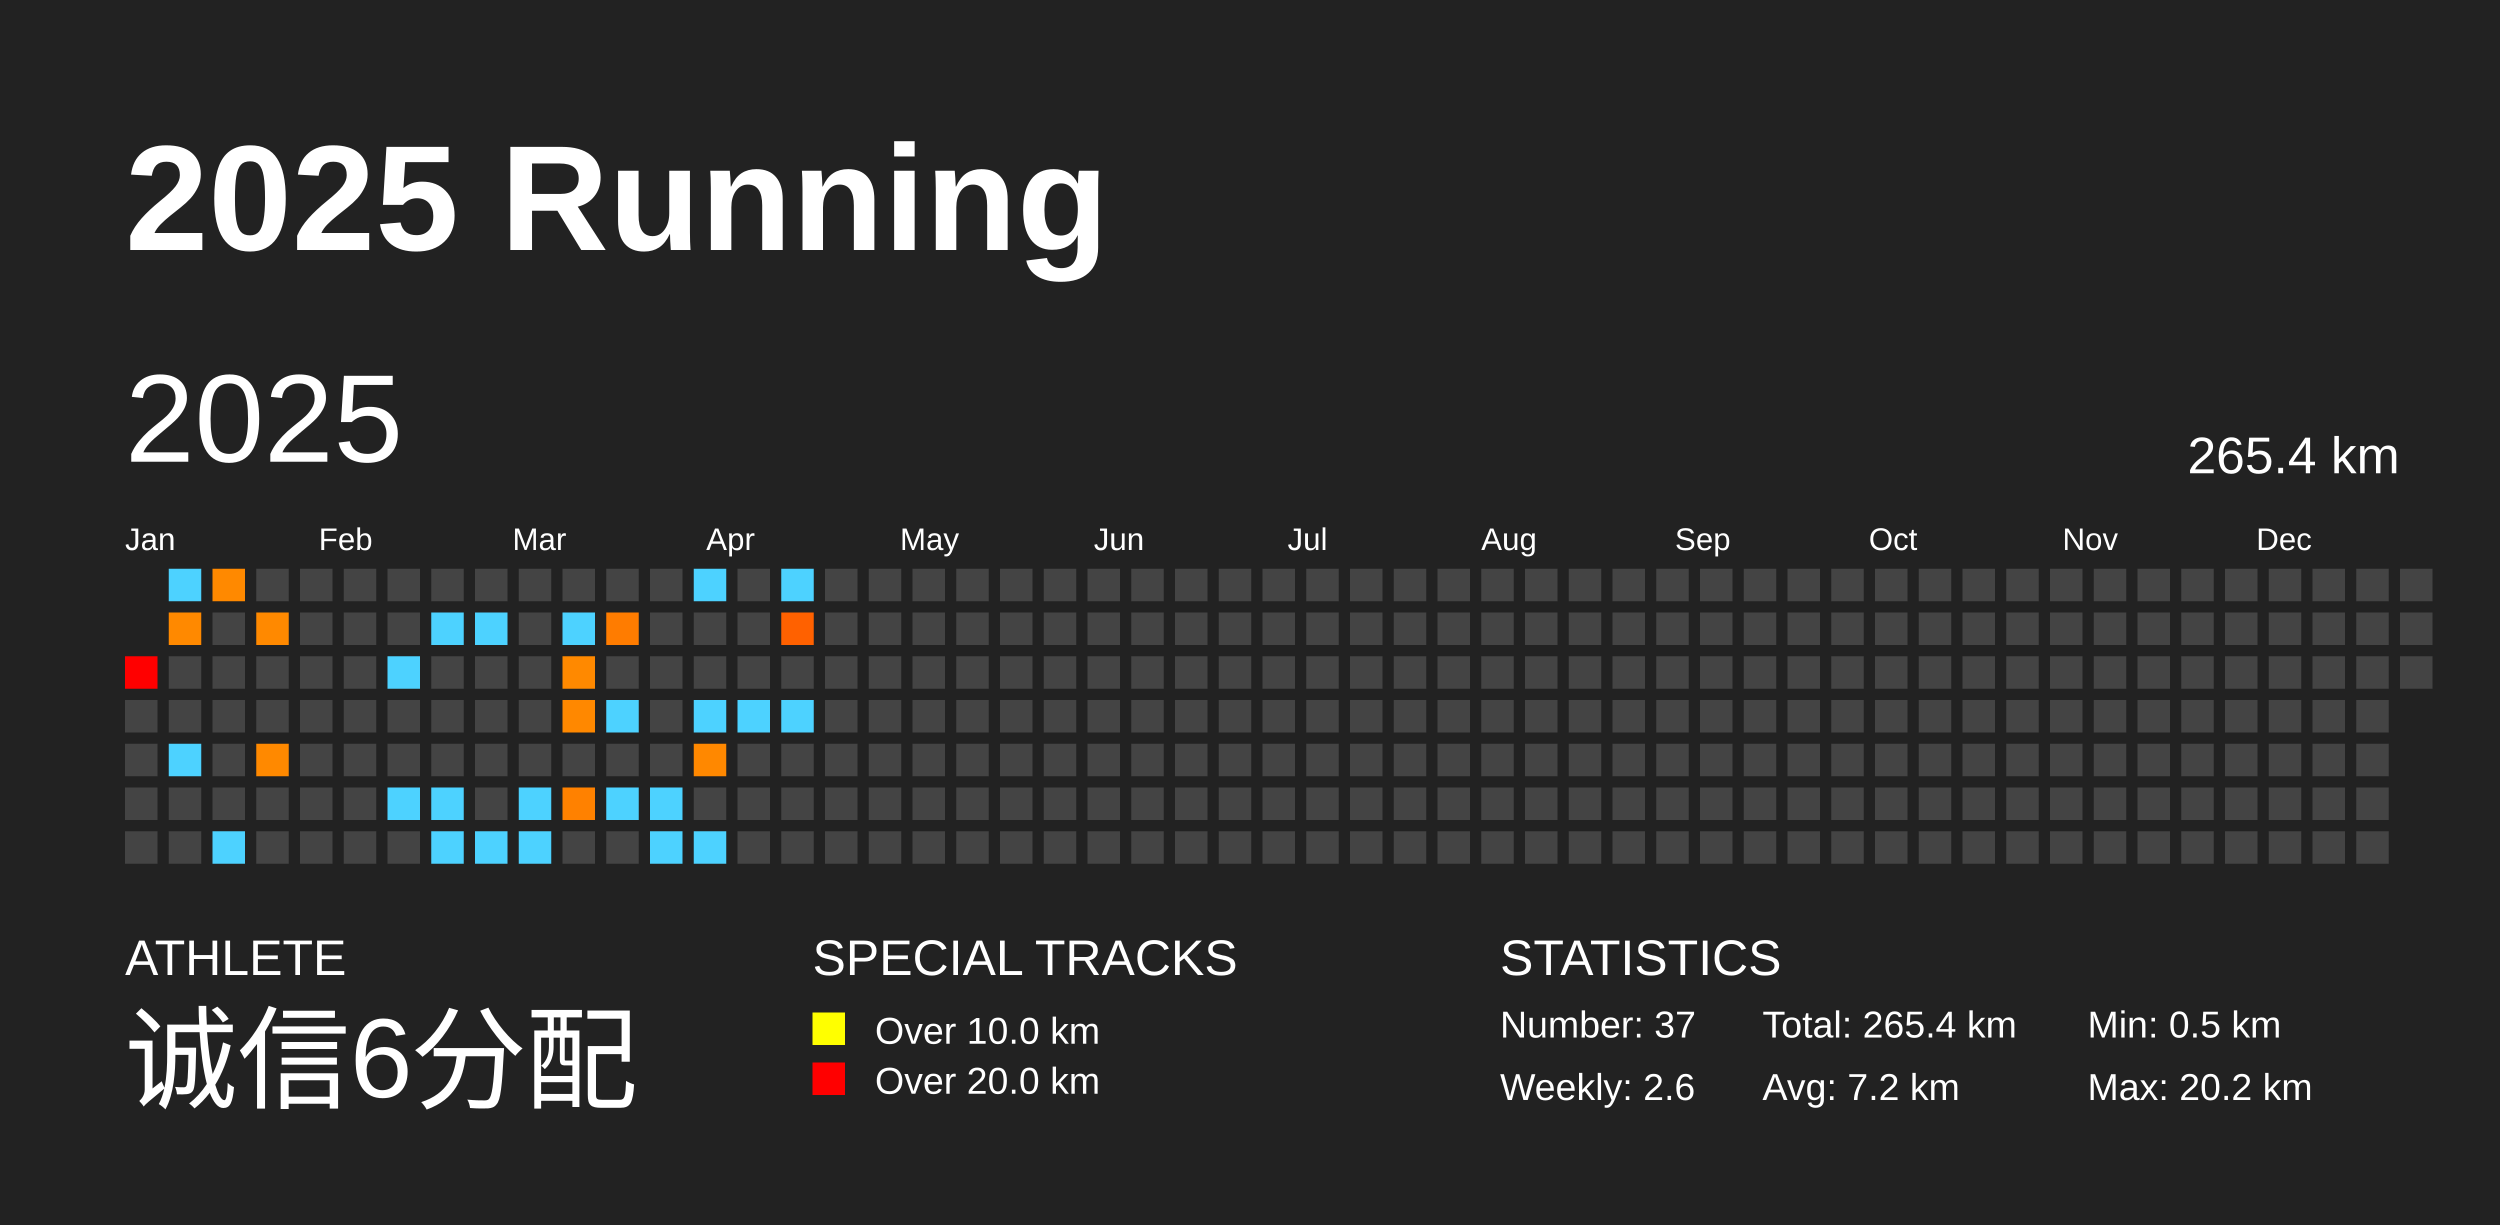
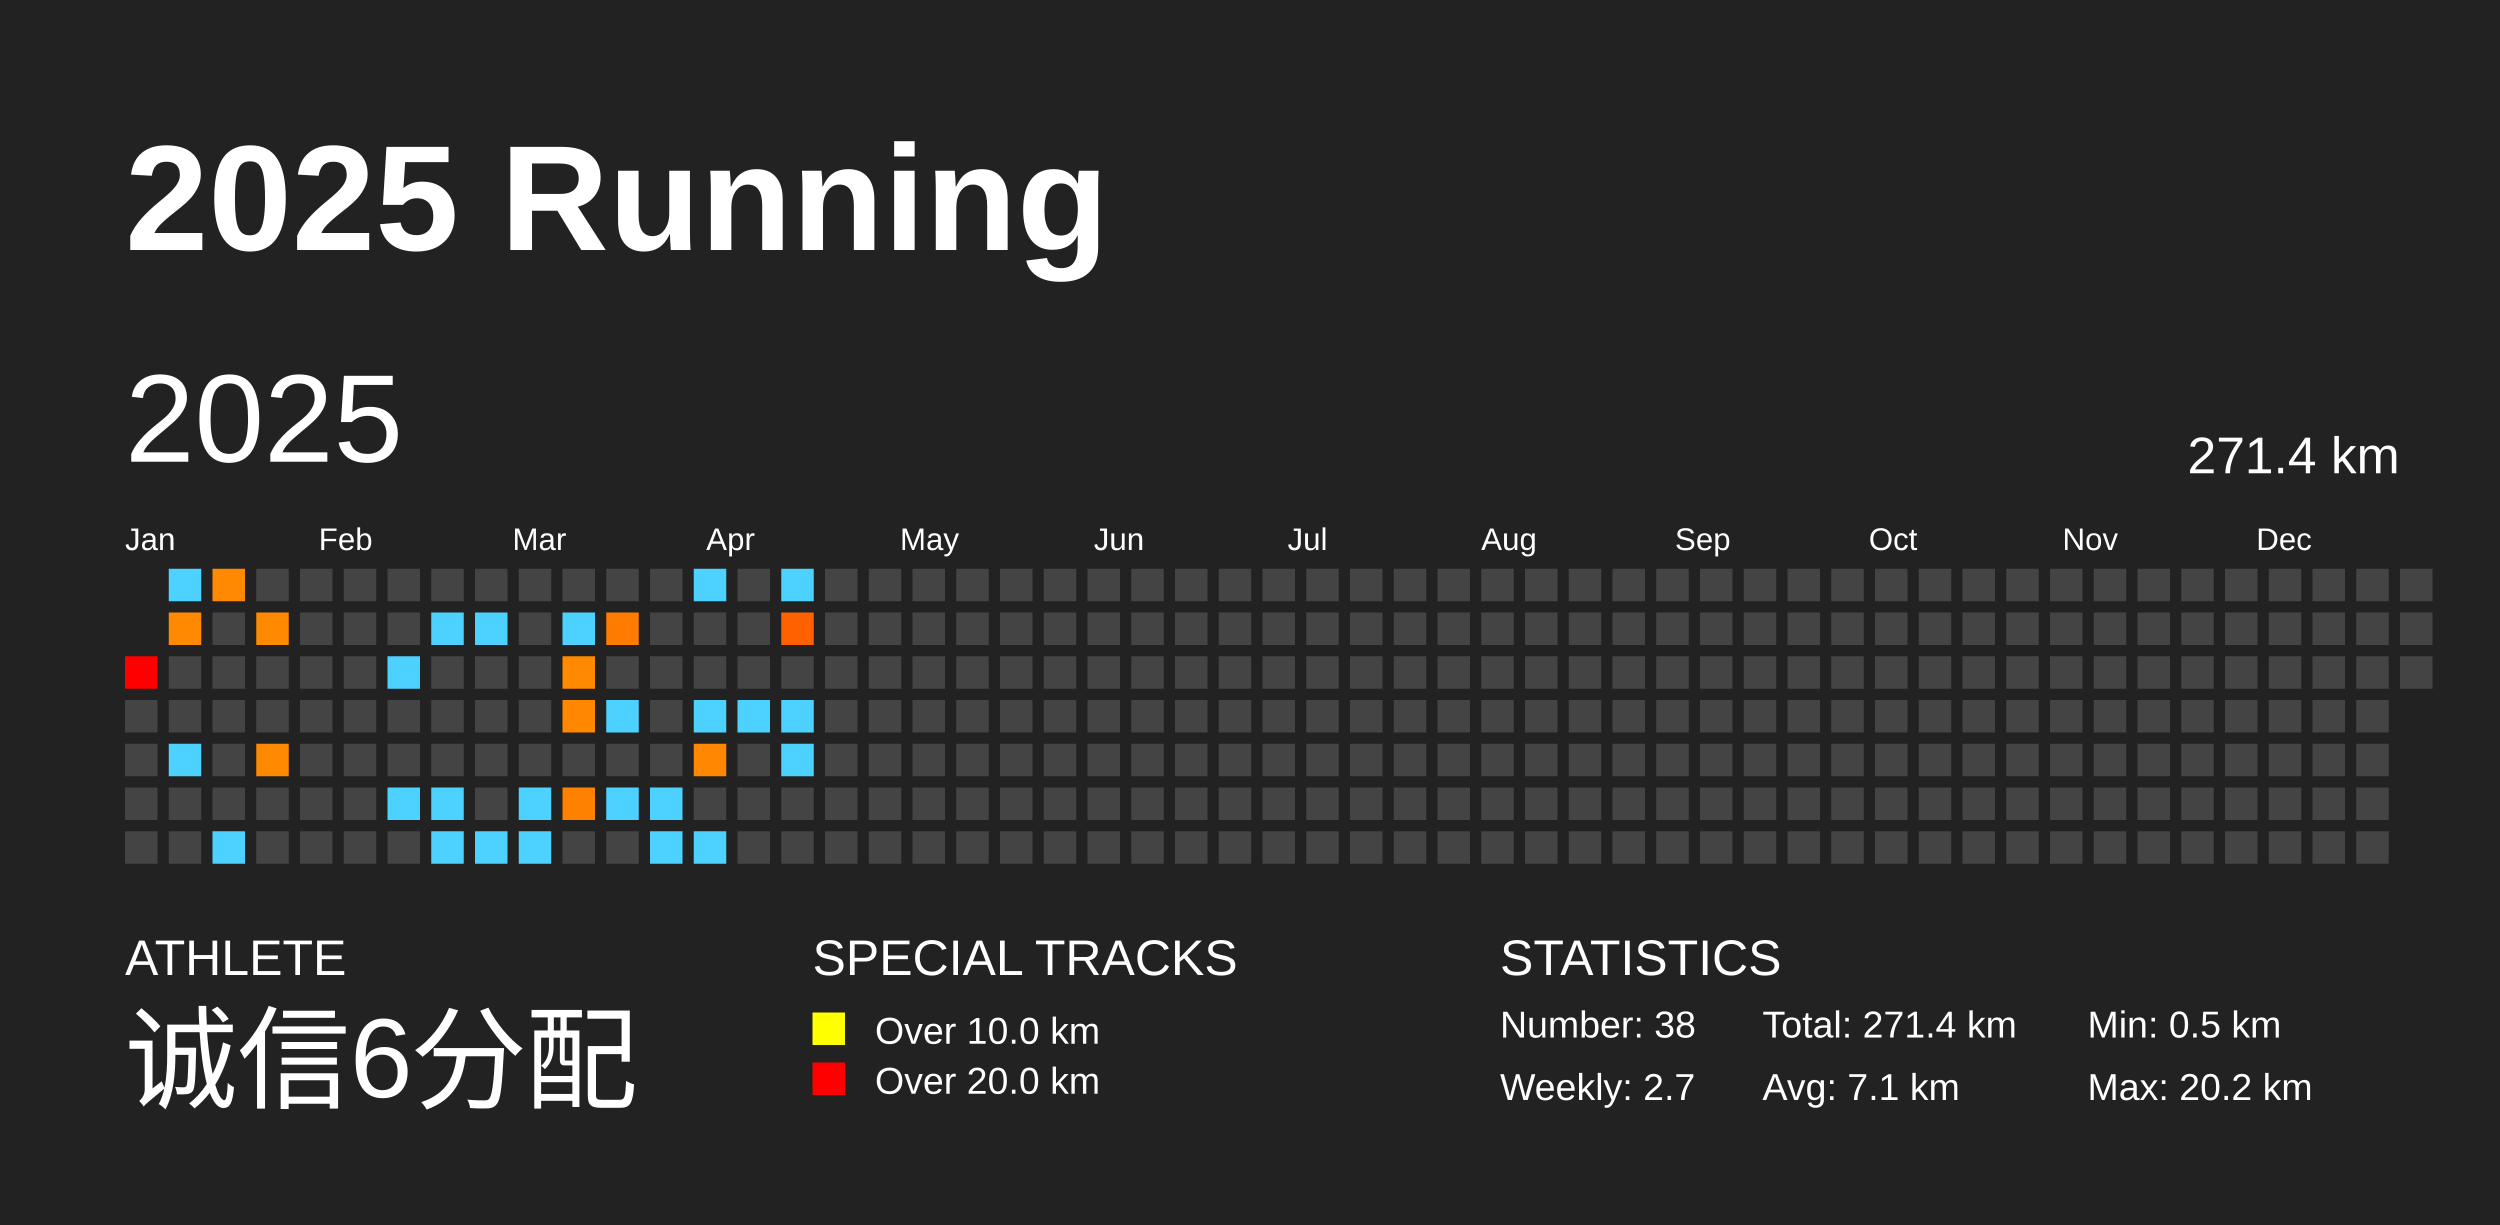
<svg xmlns="http://www.w3.org/2000/svg" baseProfile="full" height="98mm" version="1.1" viewBox="0,0,200,98" width="200mm">
  <defs />
  <rect fill="#222222" height="98" width="200" x="0" y="0" />
  <text fill="#FFFFFF" style="font-size:12px; font-family:Arial; font-weight:bold;" x="10" y="20">2025 Running</text>
  <text fill="#FFFFFF" style="font-size:4px; font-family:Arial" x="10" y="78">ATHLETE</text>
  <text fill="#FFFFFF" style="font-size:9px; font-family:Arial" x="10" y="88">诚信6分配</text>
  <text fill="#FFFFFF" style="font-size:4px; font-family:Arial" x="65" y="78">SPECIAL TRACKS</text>
  <rect fill="yellow" height="2.6" width="2.6" x="65" y="81" />
  <text fill="#FFFFFF" style="font-size:3px; font-family:Arial" x="70" y="83.5">Over 10.0 km</text>
  <rect fill="red" height="2.6" width="2.6" x="65" y="85" />
  <text fill="#FFFFFF" style="font-size:3px; font-family:Arial" x="70" y="87.5">Over 20.0 km</text>
  <text fill="#FFFFFF" style="font-size:4px; font-family:Arial" x="120" y="78">STATISTICS</text>
-   <text fill="#FFFFFF" style="font-size:3px; font-family:Arial" x="120" y="83">Number: 37</text>
-   <text fill="#FFFFFF" style="font-size:3px; font-family:Arial" x="120" y="88">Weekly: 2.6</text>
-   <text fill="#FFFFFF" style="font-size:3px; font-family:Arial" x="141" y="83">Total: 265.4 km</text>
-   <text fill="#FFFFFF" style="font-size:3px; font-family:Arial" x="141" y="88">Avg: 7.2 km</text>
+   <text fill="#FFFFFF" style="font-size:3px; font-family:Arial" x="120" y="83">Number: 38</text>
+   <text fill="#FFFFFF" style="font-size:3px; font-family:Arial" x="120" y="88">Weekly: 2.7</text>
+   <text fill="#FFFFFF" style="font-size:3px; font-family:Arial" x="141" y="83">Total: 271.4 km</text>
+   <text fill="#FFFFFF" style="font-size:3px; font-family:Arial" x="141" y="88">Avg: 7.1 km</text>
  <text fill="#FFFFFF" style="font-size:3px; font-family:Arial" x="167" y="83">Min: 0.5 km</text>
  <text fill="#FFFFFF" style="font-size:3px; font-family:Arial" x="167" y="88">Max: 20.2 km</text>
  <text dominant-baseline="hanging" fill="#FFFFFF" style="font-size:10.0px; font-family:Arial;" x="10" y="30">2025</text>
-   <text dominant-baseline="hanging" fill="#FFFFFF" style="font-size:4.125px; font-family:Arial;" x="175" y="35">265.4 km</text>
+   <text dominant-baseline="hanging" fill="#FFFFFF" style="font-size:4.125px; font-family:Arial;" x="175" y="35">271.4 km</text>
  <text fill="#FFFFFF" style="font-size:2.5px; font-family:Arial" x="10.0" y="44">Jan</text>
  <text fill="#FFFFFF" style="font-size:2.5px; font-family:Arial" x="25.5" y="44">Feb</text>
  <text fill="#FFFFFF" style="font-size:2.5px; font-family:Arial" x="41.0" y="44">Mar</text>
  <text fill="#FFFFFF" style="font-size:2.5px; font-family:Arial" x="56.5" y="44">Apr</text>
  <text fill="#FFFFFF" style="font-size:2.5px; font-family:Arial" x="72.0" y="44">May</text>
  <text fill="#FFFFFF" style="font-size:2.5px; font-family:Arial" x="87.5" y="44">Jun</text>
  <text fill="#FFFFFF" style="font-size:2.5px; font-family:Arial" x="103.0" y="44">Jul</text>
  <text fill="#FFFFFF" style="font-size:2.5px; font-family:Arial" x="118.5" y="44">Aug</text>
  <text fill="#FFFFFF" style="font-size:2.5px; font-family:Arial" x="134.0" y="44">Sep</text>
  <text fill="#FFFFFF" style="font-size:2.5px; font-family:Arial" x="149.5" y="44">Oct</text>
  <text fill="#FFFFFF" style="font-size:2.5px; font-family:Arial" x="165.0" y="44">Nov</text>
  <text fill="#FFFFFF" style="font-size:2.5px; font-family:Arial" x="180.5" y="44">Dec</text>
  <rect fill="red" height="2.6" width="2.6" x="10.0" y="52.5" />
  <rect fill="#444444" height="2.6" width="2.6" x="10.0" y="56.0" />
  <rect fill="#444444" height="2.6" width="2.6" x="10.0" y="59.5" />
  <rect fill="#444444" height="2.6" width="2.6" x="10.0" y="63.0" />
  <rect fill="#444444" height="2.6" width="2.6" x="10.0" y="66.5" />
  <rect fill="#4dd2ff" height="2.6" width="2.6" x="13.5" y="45.5" />
  <rect fill="#ff8900" height="2.6" width="2.6" x="13.5" y="49.0" />
  <rect fill="#444444" height="2.6" width="2.6" x="13.5" y="52.5" />
  <rect fill="#444444" height="2.6" width="2.6" x="13.5" y="56.0" />
  <rect fill="#4dd2ff" height="2.6" width="2.6" x="13.5" y="59.5" />
  <rect fill="#444444" height="2.6" width="2.6" x="13.5" y="63.0" />
  <rect fill="#444444" height="2.6" width="2.6" x="13.5" y="66.5" />
  <rect fill="#ff8900" height="2.6" width="2.6" x="17.0" y="45.5" />
  <rect fill="#444444" height="2.6" width="2.6" x="17.0" y="49.0" />
  <rect fill="#444444" height="2.6" width="2.6" x="17.0" y="52.5" />
  <rect fill="#444444" height="2.6" width="2.6" x="17.0" y="56.0" />
  <rect fill="#444444" height="2.6" width="2.6" x="17.0" y="59.5" />
  <rect fill="#444444" height="2.6" width="2.6" x="17.0" y="63.0" />
  <rect fill="#4dd2ff" height="2.6" width="2.6" x="17.0" y="66.5" />
  <rect fill="#444444" height="2.6" width="2.6" x="20.5" y="45.5" />
  <rect fill="#ff8900" height="2.6" width="2.6" x="20.5" y="49.0" />
  <rect fill="#444444" height="2.6" width="2.6" x="20.5" y="52.5" />
  <rect fill="#444444" height="2.6" width="2.6" x="20.5" y="56.0" />
  <rect fill="#ff8900" height="2.6" width="2.6" x="20.5" y="59.5" />
  <rect fill="#444444" height="2.6" width="2.6" x="20.5" y="63.0" />
  <rect fill="#444444" height="2.6" width="2.6" x="20.5" y="66.5" />
  <rect fill="#444444" height="2.6" width="2.6" x="24.0" y="45.5" />
  <rect fill="#444444" height="2.6" width="2.6" x="24.0" y="49.0" />
  <rect fill="#444444" height="2.6" width="2.6" x="24.0" y="52.5" />
  <rect fill="#444444" height="2.6" width="2.6" x="24.0" y="56.0" />
  <rect fill="#444444" height="2.6" width="2.6" x="24.0" y="59.5" />
  <rect fill="#444444" height="2.6" width="2.6" x="24.0" y="63.0" />
  <rect fill="#444444" height="2.6" width="2.6" x="24.0" y="66.5" />
  <rect fill="#444444" height="2.6" width="2.6" x="27.5" y="45.5" />
  <rect fill="#444444" height="2.6" width="2.6" x="27.5" y="49.0" />
  <rect fill="#444444" height="2.6" width="2.6" x="27.5" y="52.5" />
  <rect fill="#444444" height="2.6" width="2.6" x="27.5" y="56.0" />
  <rect fill="#444444" height="2.6" width="2.6" x="27.5" y="59.5" />
  <rect fill="#444444" height="2.6" width="2.6" x="27.5" y="63.0" />
  <rect fill="#444444" height="2.6" width="2.6" x="27.5" y="66.5" />
  <rect fill="#444444" height="2.6" width="2.6" x="31.0" y="45.5" />
  <rect fill="#444444" height="2.6" width="2.6" x="31.0" y="49.0" />
  <rect fill="#4dd2ff" height="2.6" width="2.6" x="31.0" y="52.5" />
  <rect fill="#444444" height="2.6" width="2.6" x="31.0" y="56.0" />
  <rect fill="#444444" height="2.6" width="2.6" x="31.0" y="59.5" />
  <rect fill="#4dd2ff" height="2.6" width="2.6" x="31.0" y="63.0" />
  <rect fill="#444444" height="2.6" width="2.6" x="31.0" y="66.5" />
  <rect fill="#444444" height="2.6" width="2.6" x="34.5" y="45.5" />
  <rect fill="#4dd2ff" height="2.6" width="2.6" x="34.5" y="49.0" />
  <rect fill="#444444" height="2.6" width="2.6" x="34.5" y="52.5" />
  <rect fill="#444444" height="2.6" width="2.6" x="34.5" y="56.0" />
  <rect fill="#444444" height="2.6" width="2.6" x="34.5" y="59.5" />
  <rect fill="#4dd2ff" height="2.6" width="2.6" x="34.5" y="63.0" />
  <rect fill="#4dd2ff" height="2.6" width="2.6" x="34.5" y="66.5" />
  <rect fill="#444444" height="2.6" width="2.6" x="38.0" y="45.5" />
  <rect fill="#4dd2ff" height="2.6" width="2.6" x="38.0" y="49.0" />
  <rect fill="#444444" height="2.6" width="2.6" x="38.0" y="52.5" />
  <rect fill="#444444" height="2.6" width="2.6" x="38.0" y="56.0" />
  <rect fill="#444444" height="2.6" width="2.6" x="38.0" y="59.5" />
  <rect fill="#444444" height="2.6" width="2.6" x="38.0" y="63.0" />
  <rect fill="#4dd2ff" height="2.6" width="2.6" x="38.0" y="66.5" />
  <rect fill="#444444" height="2.6" width="2.6" x="41.5" y="45.5" />
  <rect fill="#444444" height="2.6" width="2.6" x="41.5" y="49.0" />
  <rect fill="#444444" height="2.6" width="2.6" x="41.5" y="52.5" />
  <rect fill="#444444" height="2.6" width="2.6" x="41.5" y="56.0" />
  <rect fill="#444444" height="2.6" width="2.6" x="41.5" y="59.5" />
  <rect fill="#4dd2ff" height="2.6" width="2.6" x="41.5" y="63.0" />
  <rect fill="#4dd2ff" height="2.6" width="2.6" x="41.5" y="66.5" />
  <rect fill="#444444" height="2.6" width="2.6" x="45.0" y="45.5" />
  <rect fill="#4dd2ff" height="2.6" width="2.6" x="45.0" y="49.0" />
  <rect fill="#ff8900" height="2.6" width="2.6" x="45.0" y="52.5" />
  <rect fill="#ff8800" height="2.6" width="2.6" x="45.0" y="56.0" />
  <rect fill="#444444" height="2.6" width="2.6" x="45.0" y="59.5" />
  <rect fill="#ff8100" height="2.6" width="2.6" x="45.0" y="63.0" />
  <rect fill="#444444" height="2.6" width="2.6" x="45.0" y="66.5" />
  <rect fill="#444444" height="2.6" width="2.6" x="48.5" y="45.5" />
  <rect fill="#ff7c00" height="2.6" width="2.6" x="48.5" y="49.0" />
  <rect fill="#444444" height="2.6" width="2.6" x="48.5" y="52.5" />
  <rect fill="#4dd2ff" height="2.6" width="2.6" x="48.5" y="56.0" />
  <rect fill="#444444" height="2.6" width="2.6" x="48.5" y="59.5" />
  <rect fill="#4dd2ff" height="2.6" width="2.6" x="48.5" y="63.0" />
  <rect fill="#444444" height="2.6" width="2.6" x="48.5" y="66.5" />
  <rect fill="#444444" height="2.6" width="2.6" x="52.0" y="45.5" />
  <rect fill="#444444" height="2.6" width="2.6" x="52.0" y="49.0" />
  <rect fill="#444444" height="2.6" width="2.6" x="52.0" y="52.5" />
  <rect fill="#444444" height="2.6" width="2.6" x="52.0" y="56.0" />
  <rect fill="#444444" height="2.6" width="2.6" x="52.0" y="59.5" />
  <rect fill="#4dd2ff" height="2.6" width="2.6" x="52.0" y="63.0" />
  <rect fill="#4dd2ff" height="2.6" width="2.6" x="52.0" y="66.5" />
  <rect fill="#4dd2ff" height="2.6" width="2.6" x="55.5" y="45.5" />
  <rect fill="#444444" height="2.6" width="2.6" x="55.5" y="49.0" />
  <rect fill="#444444" height="2.6" width="2.6" x="55.5" y="52.5" />
  <rect fill="#4dd2ff" height="2.6" width="2.6" x="55.5" y="56.0" />
  <rect fill="#ff8800" height="2.6" width="2.6" x="55.5" y="59.5" />
  <rect fill="#444444" height="2.6" width="2.6" x="55.5" y="63.0" />
  <rect fill="#4dd2ff" height="2.6" width="2.6" x="55.5" y="66.5" />
  <rect fill="#444444" height="2.6" width="2.6" x="59.0" y="45.5" />
  <rect fill="#444444" height="2.6" width="2.6" x="59.0" y="49.0" />
  <rect fill="#444444" height="2.6" width="2.6" x="59.0" y="52.5" />
  <rect fill="#4dd2ff" height="2.6" width="2.6" x="59.0" y="56.0" />
  <rect fill="#444444" height="2.6" width="2.6" x="59.0" y="59.5" />
  <rect fill="#444444" height="2.6" width="2.6" x="59.0" y="63.0" />
  <rect fill="#444444" height="2.6" width="2.6" x="59.0" y="66.5" />
  <rect fill="#4dd2ff" height="2.6" width="2.6" x="62.5" y="45.5" />
  <rect fill="#ff6100" height="2.6" width="2.6" x="62.5" y="49.0" />
  <rect fill="#444444" height="2.6" width="2.6" x="62.5" y="52.5" />
  <rect fill="#4dd2ff" height="2.6" width="2.6" x="62.5" y="56.0" />
-   <rect fill="#444444" height="2.6" width="2.6" x="62.5" y="59.5" />
+   <rect fill="#4dd2ff" height="2.6" width="2.6" x="62.5" y="59.5" />
  <rect fill="#444444" height="2.6" width="2.6" x="62.5" y="63.0" />
  <rect fill="#444444" height="2.6" width="2.6" x="62.5" y="66.5" />
  <rect fill="#444444" height="2.6" width="2.6" x="66.0" y="45.5" />
  <rect fill="#444444" height="2.6" width="2.6" x="66.0" y="49.0" />
  <rect fill="#444444" height="2.6" width="2.6" x="66.0" y="52.5" />
  <rect fill="#444444" height="2.6" width="2.6" x="66.0" y="56.0" />
  <rect fill="#444444" height="2.6" width="2.6" x="66.0" y="59.5" />
  <rect fill="#444444" height="2.6" width="2.6" x="66.0" y="63.0" />
  <rect fill="#444444" height="2.6" width="2.6" x="66.0" y="66.5" />
  <rect fill="#444444" height="2.6" width="2.6" x="69.5" y="45.5" />
  <rect fill="#444444" height="2.6" width="2.6" x="69.5" y="49.0" />
  <rect fill="#444444" height="2.6" width="2.6" x="69.5" y="52.5" />
  <rect fill="#444444" height="2.6" width="2.6" x="69.5" y="56.0" />
  <rect fill="#444444" height="2.6" width="2.6" x="69.5" y="59.5" />
  <rect fill="#444444" height="2.6" width="2.6" x="69.5" y="63.0" />
  <rect fill="#444444" height="2.6" width="2.6" x="69.5" y="66.5" />
  <rect fill="#444444" height="2.6" width="2.6" x="73.0" y="45.5" />
  <rect fill="#444444" height="2.6" width="2.6" x="73.0" y="49.0" />
  <rect fill="#444444" height="2.6" width="2.6" x="73.0" y="52.5" />
  <rect fill="#444444" height="2.6" width="2.6" x="73.0" y="56.0" />
  <rect fill="#444444" height="2.6" width="2.6" x="73.0" y="59.5" />
  <rect fill="#444444" height="2.6" width="2.6" x="73.0" y="63.0" />
  <rect fill="#444444" height="2.6" width="2.6" x="73.0" y="66.5" />
  <rect fill="#444444" height="2.6" width="2.6" x="76.5" y="45.5" />
  <rect fill="#444444" height="2.6" width="2.6" x="76.5" y="49.0" />
  <rect fill="#444444" height="2.6" width="2.6" x="76.5" y="52.5" />
  <rect fill="#444444" height="2.6" width="2.6" x="76.5" y="56.0" />
  <rect fill="#444444" height="2.6" width="2.6" x="76.5" y="59.5" />
  <rect fill="#444444" height="2.6" width="2.6" x="76.5" y="63.0" />
  <rect fill="#444444" height="2.6" width="2.6" x="76.5" y="66.5" />
  <rect fill="#444444" height="2.6" width="2.6" x="80.0" y="45.5" />
  <rect fill="#444444" height="2.6" width="2.6" x="80.0" y="49.0" />
  <rect fill="#444444" height="2.6" width="2.6" x="80.0" y="52.5" />
  <rect fill="#444444" height="2.6" width="2.6" x="80.0" y="56.0" />
  <rect fill="#444444" height="2.6" width="2.6" x="80.0" y="59.5" />
  <rect fill="#444444" height="2.6" width="2.6" x="80.0" y="63.0" />
  <rect fill="#444444" height="2.6" width="2.6" x="80.0" y="66.5" />
  <rect fill="#444444" height="2.6" width="2.6" x="83.5" y="45.5" />
  <rect fill="#444444" height="2.6" width="2.6" x="83.5" y="49.0" />
  <rect fill="#444444" height="2.6" width="2.6" x="83.5" y="52.5" />
  <rect fill="#444444" height="2.6" width="2.6" x="83.5" y="56.0" />
  <rect fill="#444444" height="2.6" width="2.6" x="83.5" y="59.5" />
  <rect fill="#444444" height="2.6" width="2.6" x="83.5" y="63.0" />
  <rect fill="#444444" height="2.6" width="2.6" x="83.5" y="66.5" />
  <rect fill="#444444" height="2.6" width="2.6" x="87.0" y="45.5" />
  <rect fill="#444444" height="2.6" width="2.6" x="87.0" y="49.0" />
  <rect fill="#444444" height="2.6" width="2.6" x="87.0" y="52.5" />
  <rect fill="#444444" height="2.6" width="2.6" x="87.0" y="56.0" />
  <rect fill="#444444" height="2.6" width="2.6" x="87.0" y="59.5" />
  <rect fill="#444444" height="2.6" width="2.6" x="87.0" y="63.0" />
  <rect fill="#444444" height="2.6" width="2.6" x="87.0" y="66.5" />
  <rect fill="#444444" height="2.6" width="2.6" x="90.5" y="45.5" />
  <rect fill="#444444" height="2.6" width="2.6" x="90.5" y="49.0" />
  <rect fill="#444444" height="2.6" width="2.6" x="90.5" y="52.5" />
  <rect fill="#444444" height="2.6" width="2.6" x="90.5" y="56.0" />
  <rect fill="#444444" height="2.6" width="2.6" x="90.5" y="59.5" />
  <rect fill="#444444" height="2.6" width="2.6" x="90.5" y="63.0" />
  <rect fill="#444444" height="2.6" width="2.6" x="90.5" y="66.5" />
  <rect fill="#444444" height="2.6" width="2.6" x="94.0" y="45.5" />
  <rect fill="#444444" height="2.6" width="2.6" x="94.0" y="49.0" />
  <rect fill="#444444" height="2.6" width="2.6" x="94.0" y="52.5" />
  <rect fill="#444444" height="2.6" width="2.6" x="94.0" y="56.0" />
  <rect fill="#444444" height="2.6" width="2.6" x="94.0" y="59.5" />
  <rect fill="#444444" height="2.6" width="2.6" x="94.0" y="63.0" />
  <rect fill="#444444" height="2.6" width="2.6" x="94.0" y="66.5" />
  <rect fill="#444444" height="2.6" width="2.6" x="97.5" y="45.5" />
  <rect fill="#444444" height="2.6" width="2.6" x="97.5" y="49.0" />
  <rect fill="#444444" height="2.6" width="2.6" x="97.5" y="52.5" />
  <rect fill="#444444" height="2.6" width="2.6" x="97.5" y="56.0" />
  <rect fill="#444444" height="2.6" width="2.6" x="97.5" y="59.5" />
  <rect fill="#444444" height="2.6" width="2.6" x="97.5" y="63.0" />
  <rect fill="#444444" height="2.6" width="2.6" x="97.5" y="66.5" />
  <rect fill="#444444" height="2.6" width="2.6" x="101.0" y="45.5" />
  <rect fill="#444444" height="2.6" width="2.6" x="101.0" y="49.0" />
  <rect fill="#444444" height="2.6" width="2.6" x="101.0" y="52.5" />
  <rect fill="#444444" height="2.6" width="2.6" x="101.0" y="56.0" />
  <rect fill="#444444" height="2.6" width="2.6" x="101.0" y="59.5" />
  <rect fill="#444444" height="2.6" width="2.6" x="101.0" y="63.0" />
  <rect fill="#444444" height="2.6" width="2.6" x="101.0" y="66.5" />
  <rect fill="#444444" height="2.6" width="2.6" x="104.5" y="45.5" />
  <rect fill="#444444" height="2.6" width="2.6" x="104.5" y="49.0" />
  <rect fill="#444444" height="2.6" width="2.6" x="104.5" y="52.5" />
  <rect fill="#444444" height="2.6" width="2.6" x="104.5" y="56.0" />
  <rect fill="#444444" height="2.6" width="2.6" x="104.5" y="59.5" />
  <rect fill="#444444" height="2.6" width="2.6" x="104.5" y="63.0" />
  <rect fill="#444444" height="2.6" width="2.6" x="104.5" y="66.5" />
  <rect fill="#444444" height="2.6" width="2.6" x="108.0" y="45.5" />
  <rect fill="#444444" height="2.6" width="2.6" x="108.0" y="49.0" />
  <rect fill="#444444" height="2.6" width="2.6" x="108.0" y="52.5" />
  <rect fill="#444444" height="2.6" width="2.6" x="108.0" y="56.0" />
  <rect fill="#444444" height="2.6" width="2.6" x="108.0" y="59.5" />
  <rect fill="#444444" height="2.6" width="2.6" x="108.0" y="63.0" />
  <rect fill="#444444" height="2.6" width="2.6" x="108.0" y="66.5" />
  <rect fill="#444444" height="2.6" width="2.6" x="111.5" y="45.5" />
  <rect fill="#444444" height="2.6" width="2.6" x="111.5" y="49.0" />
  <rect fill="#444444" height="2.6" width="2.6" x="111.5" y="52.5" />
  <rect fill="#444444" height="2.6" width="2.6" x="111.5" y="56.0" />
  <rect fill="#444444" height="2.6" width="2.6" x="111.5" y="59.5" />
  <rect fill="#444444" height="2.6" width="2.6" x="111.5" y="63.0" />
  <rect fill="#444444" height="2.6" width="2.6" x="111.5" y="66.5" />
  <rect fill="#444444" height="2.6" width="2.6" x="115.0" y="45.5" />
  <rect fill="#444444" height="2.6" width="2.6" x="115.0" y="49.0" />
  <rect fill="#444444" height="2.6" width="2.6" x="115.0" y="52.5" />
  <rect fill="#444444" height="2.6" width="2.6" x="115.0" y="56.0" />
  <rect fill="#444444" height="2.6" width="2.6" x="115.0" y="59.5" />
  <rect fill="#444444" height="2.6" width="2.6" x="115.0" y="63.0" />
  <rect fill="#444444" height="2.6" width="2.6" x="115.0" y="66.5" />
  <rect fill="#444444" height="2.6" width="2.6" x="118.5" y="45.5" />
  <rect fill="#444444" height="2.6" width="2.6" x="118.5" y="49.0" />
  <rect fill="#444444" height="2.6" width="2.6" x="118.5" y="52.5" />
  <rect fill="#444444" height="2.6" width="2.6" x="118.5" y="56.0" />
  <rect fill="#444444" height="2.6" width="2.6" x="118.5" y="59.5" />
  <rect fill="#444444" height="2.6" width="2.6" x="118.5" y="63.0" />
  <rect fill="#444444" height="2.6" width="2.6" x="118.5" y="66.5" />
  <rect fill="#444444" height="2.6" width="2.6" x="122.0" y="45.5" />
  <rect fill="#444444" height="2.6" width="2.6" x="122.0" y="49.0" />
  <rect fill="#444444" height="2.6" width="2.6" x="122.0" y="52.5" />
  <rect fill="#444444" height="2.6" width="2.6" x="122.0" y="56.0" />
  <rect fill="#444444" height="2.6" width="2.6" x="122.0" y="59.5" />
  <rect fill="#444444" height="2.6" width="2.6" x="122.0" y="63.0" />
  <rect fill="#444444" height="2.6" width="2.6" x="122.0" y="66.5" />
  <rect fill="#444444" height="2.6" width="2.6" x="125.5" y="45.5" />
  <rect fill="#444444" height="2.6" width="2.6" x="125.5" y="49.0" />
  <rect fill="#444444" height="2.6" width="2.6" x="125.5" y="52.5" />
  <rect fill="#444444" height="2.6" width="2.6" x="125.5" y="56.0" />
  <rect fill="#444444" height="2.6" width="2.6" x="125.5" y="59.5" />
  <rect fill="#444444" height="2.6" width="2.6" x="125.5" y="63.0" />
  <rect fill="#444444" height="2.6" width="2.6" x="125.5" y="66.5" />
  <rect fill="#444444" height="2.6" width="2.6" x="129.0" y="45.5" />
  <rect fill="#444444" height="2.6" width="2.6" x="129.0" y="49.0" />
  <rect fill="#444444" height="2.6" width="2.6" x="129.0" y="52.5" />
  <rect fill="#444444" height="2.6" width="2.6" x="129.0" y="56.0" />
  <rect fill="#444444" height="2.6" width="2.6" x="129.0" y="59.5" />
  <rect fill="#444444" height="2.6" width="2.6" x="129.0" y="63.0" />
  <rect fill="#444444" height="2.6" width="2.6" x="129.0" y="66.5" />
  <rect fill="#444444" height="2.6" width="2.6" x="132.5" y="45.5" />
  <rect fill="#444444" height="2.6" width="2.6" x="132.5" y="49.0" />
  <rect fill="#444444" height="2.6" width="2.6" x="132.5" y="52.5" />
  <rect fill="#444444" height="2.6" width="2.6" x="132.5" y="56.0" />
  <rect fill="#444444" height="2.6" width="2.6" x="132.5" y="59.5" />
  <rect fill="#444444" height="2.6" width="2.6" x="132.5" y="63.0" />
  <rect fill="#444444" height="2.6" width="2.6" x="132.5" y="66.5" />
  <rect fill="#444444" height="2.6" width="2.6" x="136.0" y="45.5" />
  <rect fill="#444444" height="2.6" width="2.6" x="136.0" y="49.0" />
  <rect fill="#444444" height="2.6" width="2.6" x="136.0" y="52.5" />
  <rect fill="#444444" height="2.6" width="2.6" x="136.0" y="56.0" />
  <rect fill="#444444" height="2.6" width="2.6" x="136.0" y="59.5" />
  <rect fill="#444444" height="2.6" width="2.6" x="136.0" y="63.0" />
  <rect fill="#444444" height="2.6" width="2.6" x="136.0" y="66.5" />
  <rect fill="#444444" height="2.6" width="2.6" x="139.5" y="45.5" />
  <rect fill="#444444" height="2.6" width="2.6" x="139.5" y="49.0" />
  <rect fill="#444444" height="2.6" width="2.6" x="139.5" y="52.5" />
  <rect fill="#444444" height="2.6" width="2.6" x="139.5" y="56.0" />
  <rect fill="#444444" height="2.6" width="2.6" x="139.5" y="59.5" />
  <rect fill="#444444" height="2.6" width="2.6" x="139.5" y="63.0" />
  <rect fill="#444444" height="2.6" width="2.6" x="139.5" y="66.5" />
  <rect fill="#444444" height="2.6" width="2.6" x="143.0" y="45.5" />
  <rect fill="#444444" height="2.6" width="2.6" x="143.0" y="49.0" />
  <rect fill="#444444" height="2.6" width="2.6" x="143.0" y="52.5" />
  <rect fill="#444444" height="2.6" width="2.6" x="143.0" y="56.0" />
  <rect fill="#444444" height="2.6" width="2.6" x="143.0" y="59.5" />
  <rect fill="#444444" height="2.6" width="2.6" x="143.0" y="63.0" />
  <rect fill="#444444" height="2.6" width="2.6" x="143.0" y="66.5" />
  <rect fill="#444444" height="2.6" width="2.6" x="146.5" y="45.5" />
  <rect fill="#444444" height="2.6" width="2.6" x="146.5" y="49.0" />
  <rect fill="#444444" height="2.6" width="2.6" x="146.5" y="52.5" />
  <rect fill="#444444" height="2.6" width="2.6" x="146.5" y="56.0" />
  <rect fill="#444444" height="2.6" width="2.6" x="146.5" y="59.5" />
  <rect fill="#444444" height="2.6" width="2.6" x="146.5" y="63.0" />
  <rect fill="#444444" height="2.6" width="2.6" x="146.5" y="66.5" />
  <rect fill="#444444" height="2.6" width="2.6" x="150.0" y="45.5" />
  <rect fill="#444444" height="2.6" width="2.6" x="150.0" y="49.0" />
  <rect fill="#444444" height="2.6" width="2.6" x="150.0" y="52.5" />
  <rect fill="#444444" height="2.6" width="2.6" x="150.0" y="56.0" />
  <rect fill="#444444" height="2.6" width="2.6" x="150.0" y="59.5" />
  <rect fill="#444444" height="2.6" width="2.6" x="150.0" y="63.0" />
  <rect fill="#444444" height="2.6" width="2.6" x="150.0" y="66.5" />
  <rect fill="#444444" height="2.6" width="2.6" x="153.5" y="45.5" />
  <rect fill="#444444" height="2.6" width="2.6" x="153.5" y="49.0" />
  <rect fill="#444444" height="2.6" width="2.6" x="153.5" y="52.5" />
  <rect fill="#444444" height="2.6" width="2.6" x="153.5" y="56.0" />
  <rect fill="#444444" height="2.6" width="2.6" x="153.5" y="59.5" />
  <rect fill="#444444" height="2.6" width="2.6" x="153.5" y="63.0" />
  <rect fill="#444444" height="2.6" width="2.6" x="153.5" y="66.5" />
  <rect fill="#444444" height="2.6" width="2.6" x="157.0" y="45.5" />
  <rect fill="#444444" height="2.6" width="2.6" x="157.0" y="49.0" />
  <rect fill="#444444" height="2.6" width="2.6" x="157.0" y="52.5" />
  <rect fill="#444444" height="2.6" width="2.6" x="157.0" y="56.0" />
  <rect fill="#444444" height="2.6" width="2.6" x="157.0" y="59.5" />
  <rect fill="#444444" height="2.6" width="2.6" x="157.0" y="63.0" />
  <rect fill="#444444" height="2.6" width="2.6" x="157.0" y="66.5" />
  <rect fill="#444444" height="2.6" width="2.6" x="160.5" y="45.5" />
  <rect fill="#444444" height="2.6" width="2.6" x="160.5" y="49.0" />
  <rect fill="#444444" height="2.6" width="2.6" x="160.5" y="52.5" />
  <rect fill="#444444" height="2.6" width="2.6" x="160.5" y="56.0" />
  <rect fill="#444444" height="2.6" width="2.6" x="160.5" y="59.5" />
  <rect fill="#444444" height="2.6" width="2.6" x="160.5" y="63.0" />
  <rect fill="#444444" height="2.6" width="2.6" x="160.5" y="66.5" />
  <rect fill="#444444" height="2.6" width="2.6" x="164.0" y="45.5" />
  <rect fill="#444444" height="2.6" width="2.6" x="164.0" y="49.0" />
  <rect fill="#444444" height="2.6" width="2.6" x="164.0" y="52.5" />
  <rect fill="#444444" height="2.6" width="2.6" x="164.0" y="56.0" />
  <rect fill="#444444" height="2.6" width="2.6" x="164.0" y="59.5" />
  <rect fill="#444444" height="2.6" width="2.6" x="164.0" y="63.0" />
  <rect fill="#444444" height="2.6" width="2.6" x="164.0" y="66.5" />
  <rect fill="#444444" height="2.6" width="2.6" x="167.5" y="45.5" />
  <rect fill="#444444" height="2.6" width="2.6" x="167.5" y="49.0" />
  <rect fill="#444444" height="2.6" width="2.6" x="167.5" y="52.5" />
  <rect fill="#444444" height="2.6" width="2.6" x="167.5" y="56.0" />
  <rect fill="#444444" height="2.6" width="2.6" x="167.5" y="59.5" />
  <rect fill="#444444" height="2.6" width="2.6" x="167.5" y="63.0" />
  <rect fill="#444444" height="2.6" width="2.6" x="167.5" y="66.5" />
  <rect fill="#444444" height="2.6" width="2.6" x="171.0" y="45.5" />
  <rect fill="#444444" height="2.6" width="2.6" x="171.0" y="49.0" />
  <rect fill="#444444" height="2.6" width="2.6" x="171.0" y="52.5" />
  <rect fill="#444444" height="2.6" width="2.6" x="171.0" y="56.0" />
  <rect fill="#444444" height="2.6" width="2.6" x="171.0" y="59.5" />
  <rect fill="#444444" height="2.6" width="2.6" x="171.0" y="63.0" />
  <rect fill="#444444" height="2.6" width="2.6" x="171.0" y="66.5" />
  <rect fill="#444444" height="2.6" width="2.6" x="174.5" y="45.5" />
  <rect fill="#444444" height="2.6" width="2.6" x="174.5" y="49.0" />
  <rect fill="#444444" height="2.6" width="2.6" x="174.5" y="52.5" />
  <rect fill="#444444" height="2.6" width="2.6" x="174.5" y="56.0" />
  <rect fill="#444444" height="2.6" width="2.6" x="174.5" y="59.5" />
  <rect fill="#444444" height="2.6" width="2.6" x="174.5" y="63.0" />
  <rect fill="#444444" height="2.6" width="2.6" x="174.5" y="66.5" />
  <rect fill="#444444" height="2.6" width="2.6" x="178.0" y="45.5" />
  <rect fill="#444444" height="2.6" width="2.6" x="178.0" y="49.0" />
  <rect fill="#444444" height="2.6" width="2.6" x="178.0" y="52.5" />
  <rect fill="#444444" height="2.6" width="2.6" x="178.0" y="56.0" />
  <rect fill="#444444" height="2.6" width="2.6" x="178.0" y="59.5" />
  <rect fill="#444444" height="2.6" width="2.6" x="178.0" y="63.0" />
  <rect fill="#444444" height="2.6" width="2.6" x="178.0" y="66.5" />
  <rect fill="#444444" height="2.6" width="2.6" x="181.5" y="45.5" />
  <rect fill="#444444" height="2.6" width="2.6" x="181.5" y="49.0" />
  <rect fill="#444444" height="2.6" width="2.6" x="181.5" y="52.5" />
  <rect fill="#444444" height="2.6" width="2.6" x="181.5" y="56.0" />
  <rect fill="#444444" height="2.6" width="2.6" x="181.5" y="59.5" />
  <rect fill="#444444" height="2.6" width="2.6" x="181.5" y="63.0" />
  <rect fill="#444444" height="2.6" width="2.6" x="181.5" y="66.5" />
  <rect fill="#444444" height="2.6" width="2.6" x="185.0" y="45.5" />
  <rect fill="#444444" height="2.6" width="2.6" x="185.0" y="49.0" />
  <rect fill="#444444" height="2.6" width="2.6" x="185.0" y="52.5" />
  <rect fill="#444444" height="2.6" width="2.6" x="185.0" y="56.0" />
  <rect fill="#444444" height="2.6" width="2.6" x="185.0" y="59.5" />
  <rect fill="#444444" height="2.6" width="2.6" x="185.0" y="63.0" />
  <rect fill="#444444" height="2.6" width="2.6" x="185.0" y="66.5" />
  <rect fill="#444444" height="2.6" width="2.6" x="188.5" y="45.5" />
  <rect fill="#444444" height="2.6" width="2.6" x="188.5" y="49.0" />
  <rect fill="#444444" height="2.6" width="2.6" x="188.5" y="52.5" />
  <rect fill="#444444" height="2.6" width="2.6" x="188.5" y="56.0" />
  <rect fill="#444444" height="2.6" width="2.6" x="188.5" y="59.5" />
  <rect fill="#444444" height="2.6" width="2.6" x="188.5" y="63.0" />
  <rect fill="#444444" height="2.6" width="2.6" x="188.5" y="66.5" />
  <rect fill="#444444" height="2.6" width="2.6" x="192.0" y="45.5" />
  <rect fill="#444444" height="2.6" width="2.6" x="192.0" y="49.0" />
  <rect fill="#444444" height="2.6" width="2.6" x="192.0" y="52.5" />
</svg>
